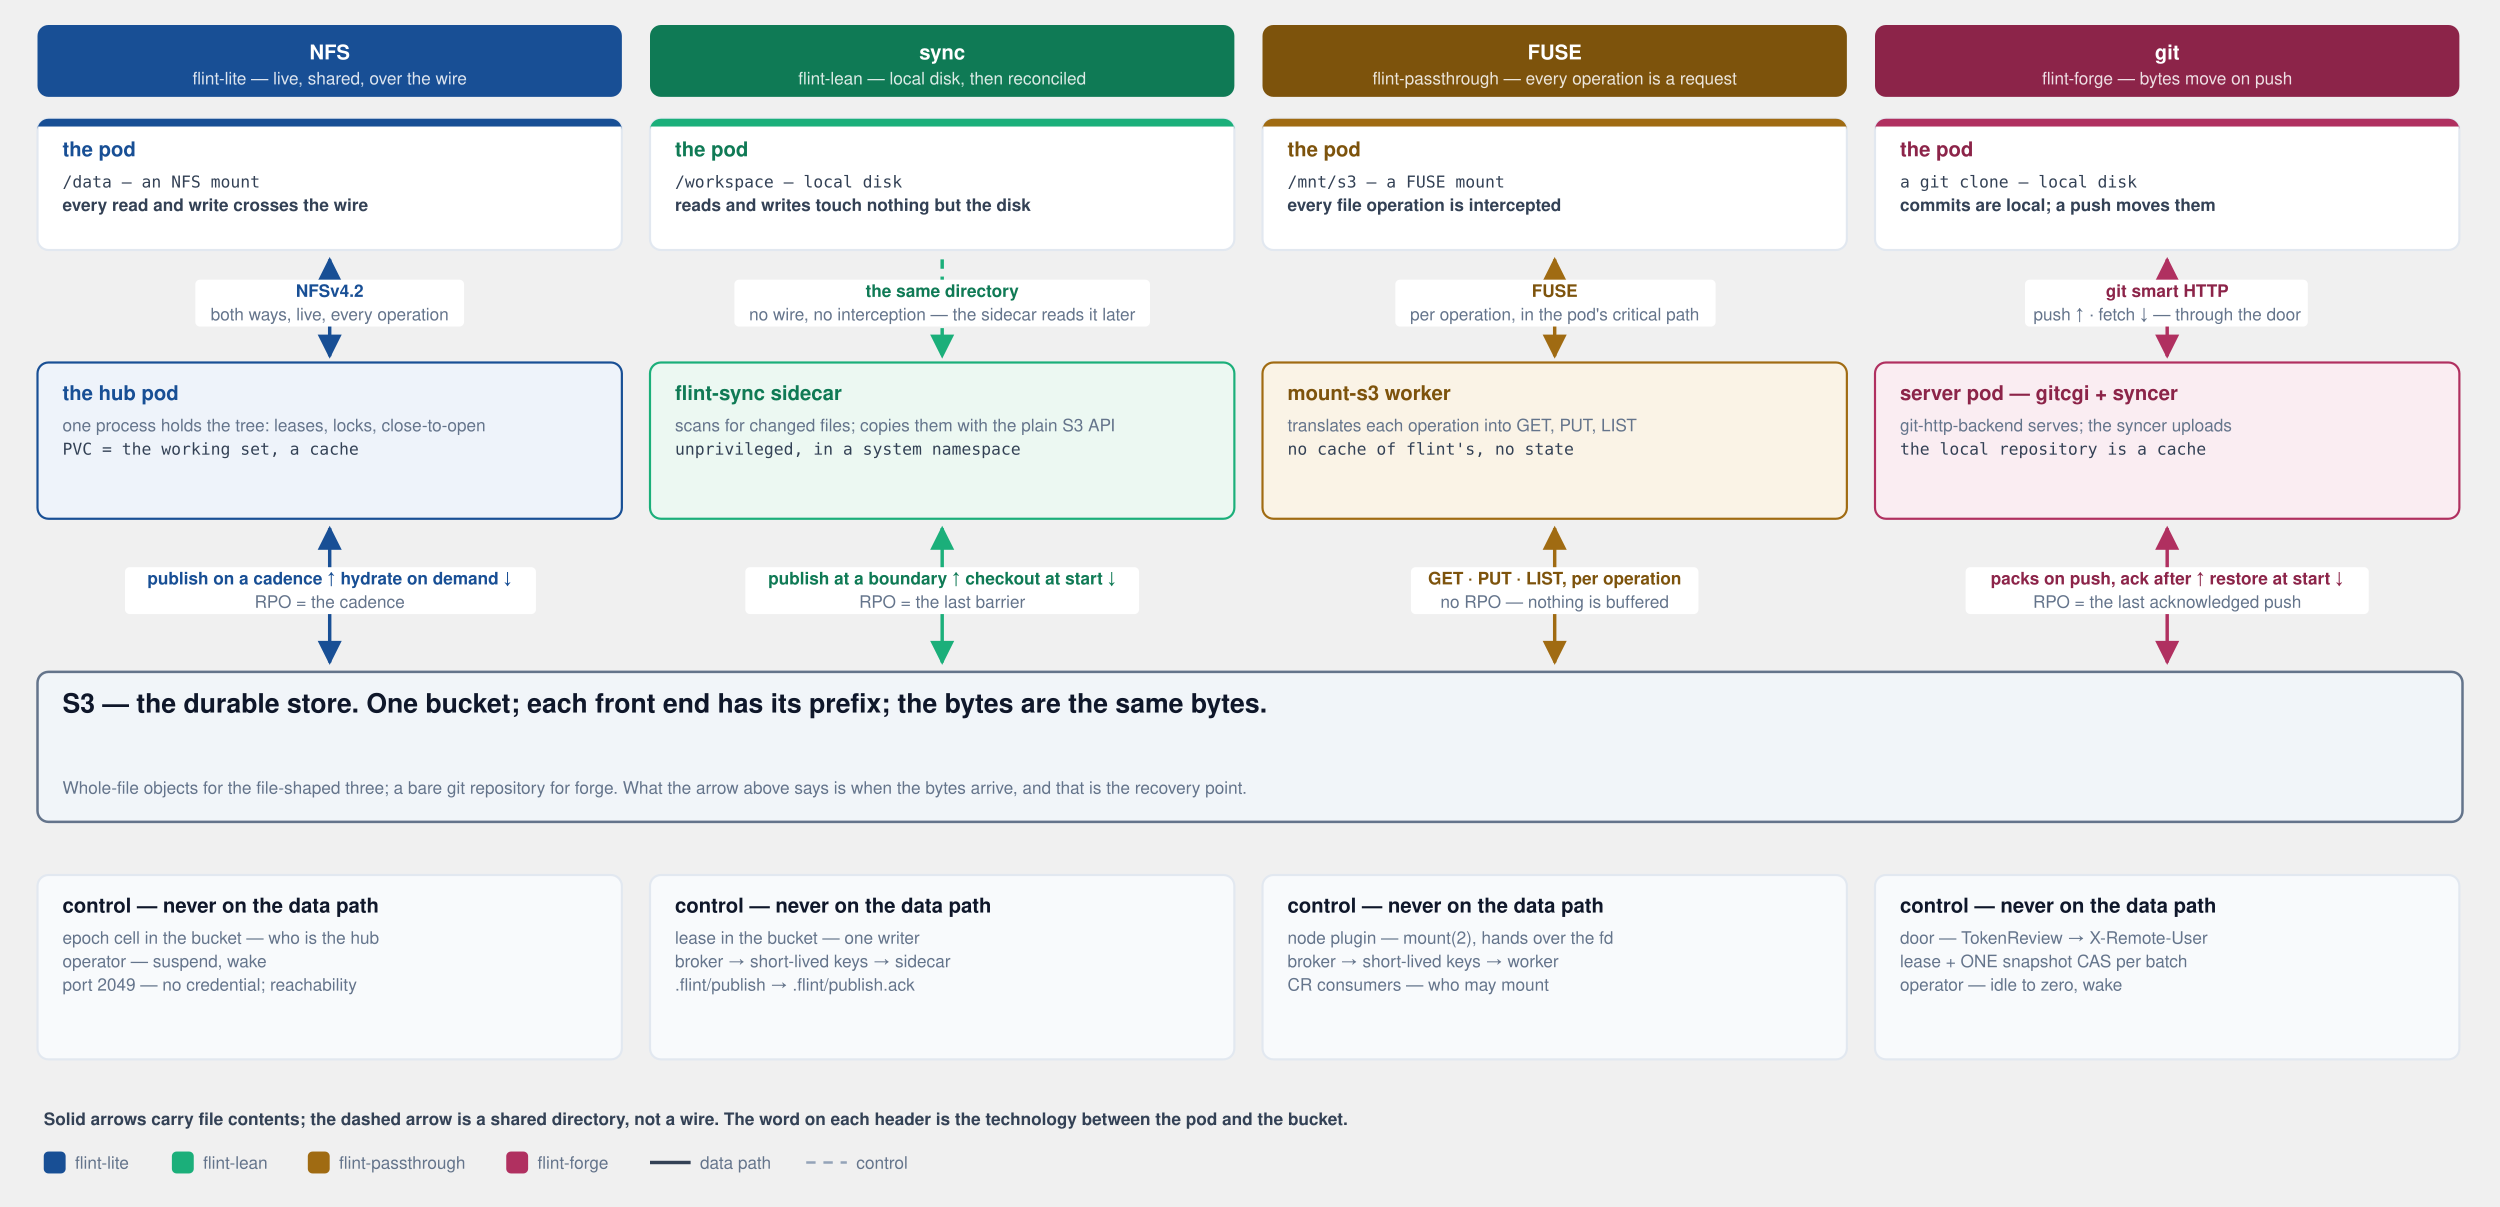
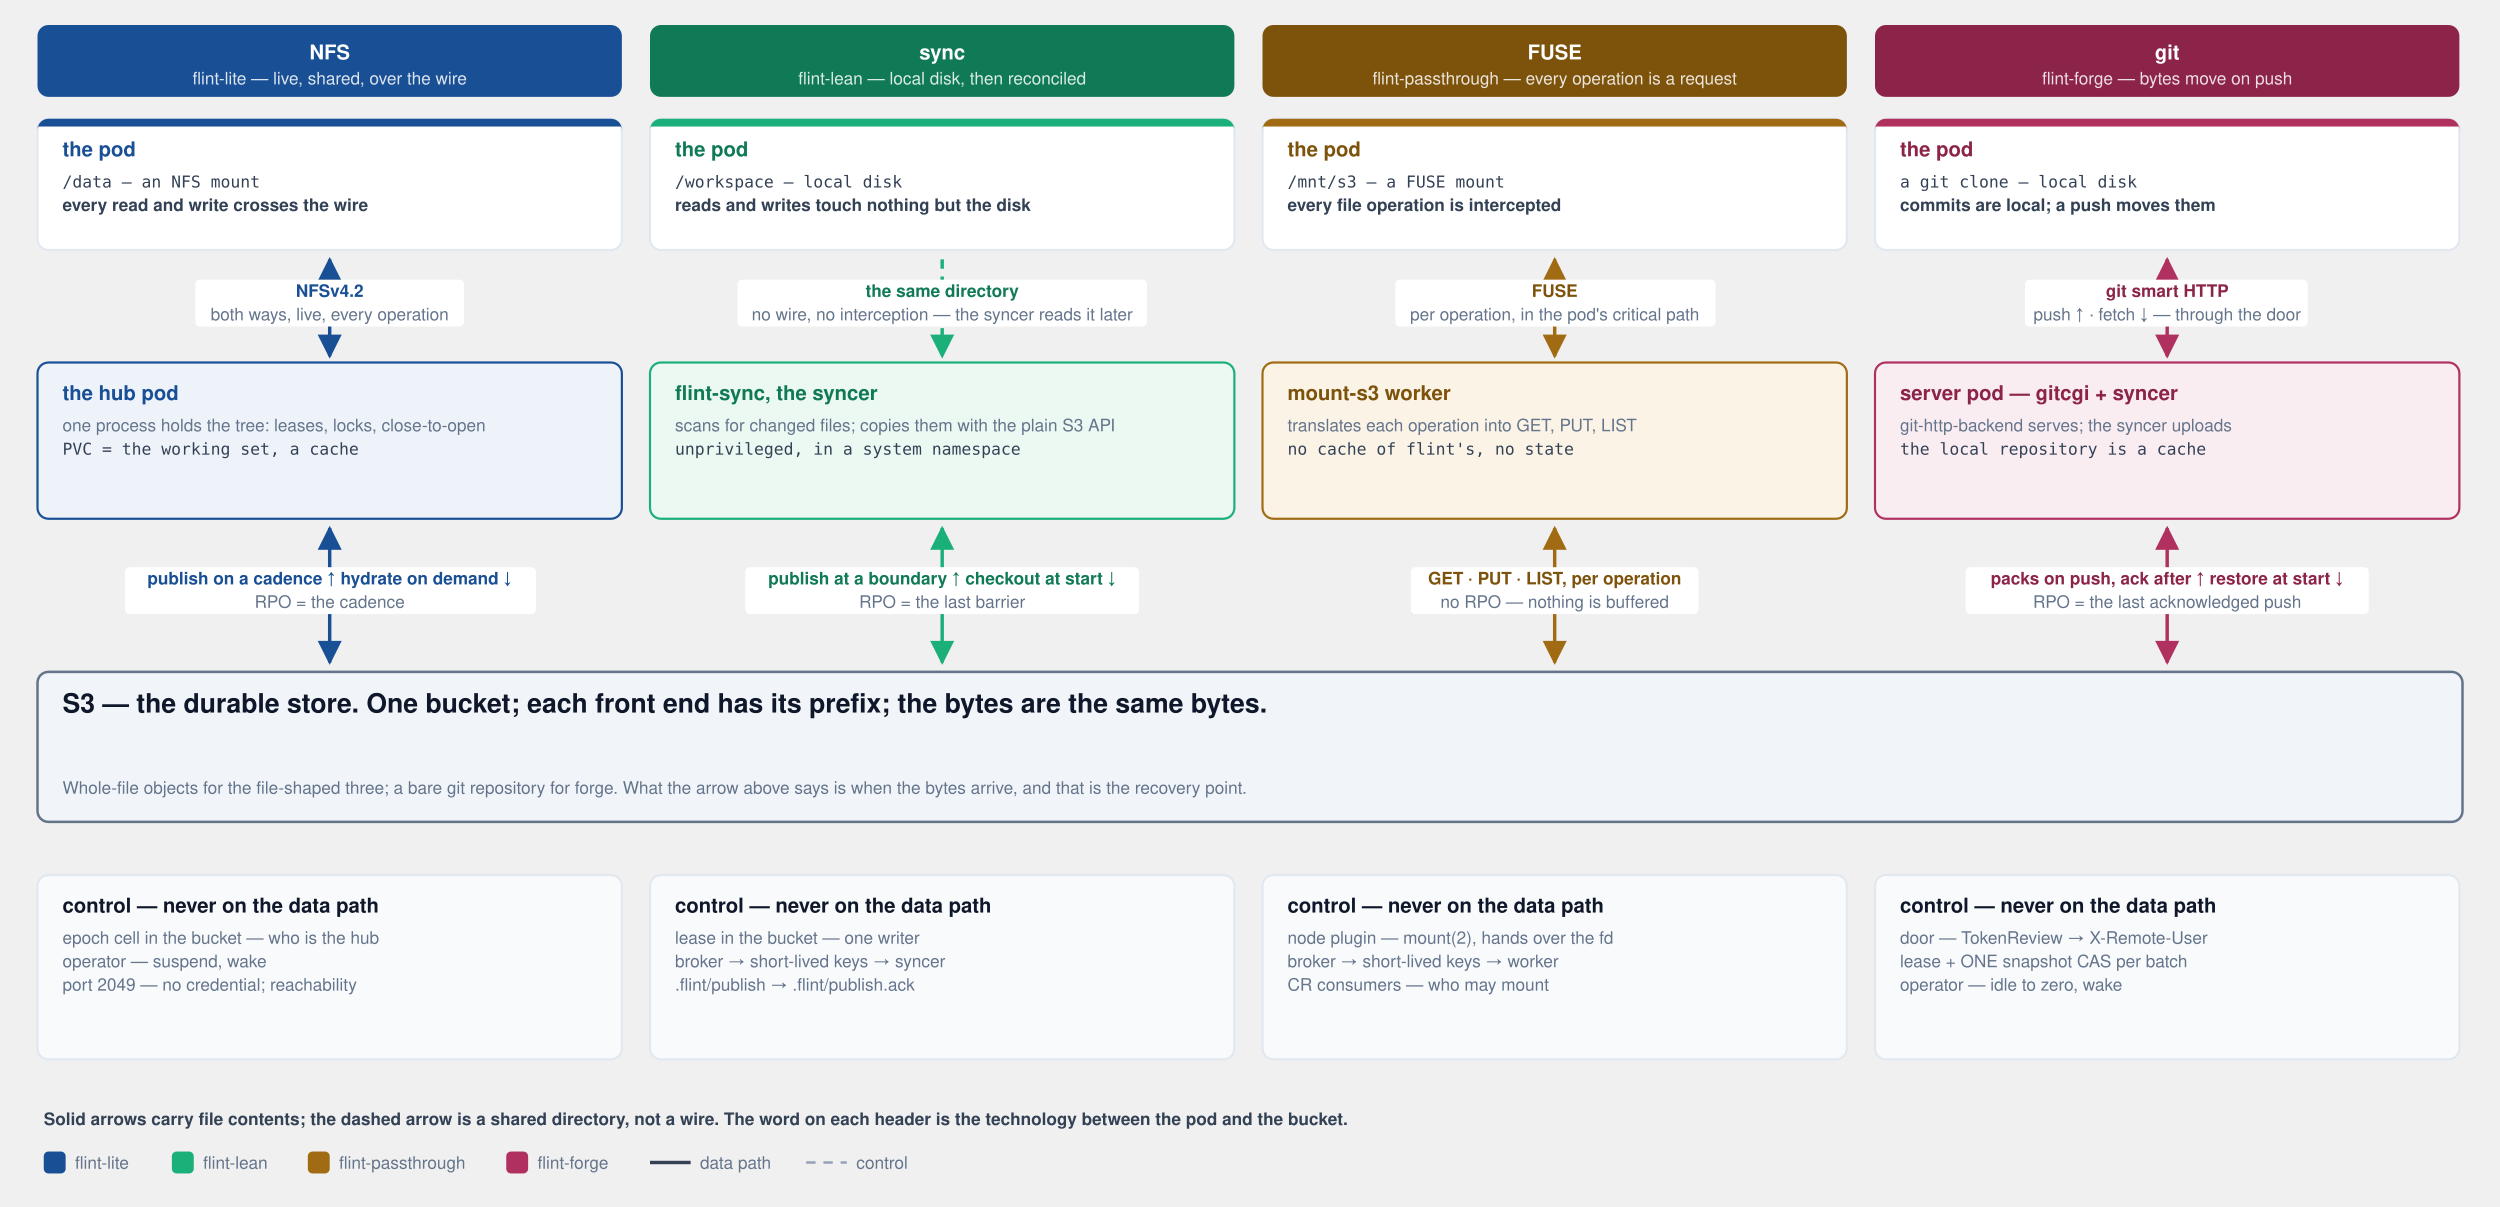
- <svg xmlns="http://www.w3.org/2000/svg" viewBox="0 0 1600 772" role="img" aria-label="The data flow of each front end as a column: what the pod touches, what carries the bytes, and what puts them in the bucket. flint-lite: an NFS mount reaches the hub over the wire, live; the hub publishes on a cadence and hydrates on demand. flint-lean: the pod writes a local directory a sidecar copies to S3 at a boundary. flint-passthrough: every file operation is intercepted by mount-s3 and becomes an S3 request. flint-forge: a push carries packs to the server pod, whose syncer uploads them and acknowledges only once they are in S3. Control sits beside each column and never carries a file.">
+ <svg xmlns="http://www.w3.org/2000/svg" viewBox="0 0 1600 772" role="img" aria-label="The data flow of each front end as a column: what the pod touches, what carries the bytes, and what puts them in the bucket. flint-lite: an NFS mount reaches the hub over the wire, live; the hub publishes on a cadence and hydrates on demand. flint-lean: the pod writes a local directory the syncer copies to S3 at a boundary. flint-passthrough: every file operation is intercepted by mount-s3 and becomes an S3 request. flint-forge: a push carries packs to the server pod, whose syncer uploads them and acknowledges only once they are in S3. Control sits beside each column and never carries a file.">
  <style>
  text{font-family:"Helvetica Neue",Helvetica,Arial,sans-serif;fill:#0f172a}
  .t1{font-size:17.0px;font-weight:600}
  .t2{font-size:13.0px;font-weight:600}
  .t3{font-size:12.0px}
  .t3b{font-size:12.0px;font-weight:600;fill:#334155}
  .t4{font-size:11.0px;fill:#64748b}
  .t4b{font-size:11.0px;font-weight:600;fill:#334155}
  .mono{font-family:Menlo,"SF Mono",Consolas,monospace;font-size:10.5px;fill:#334155}
  .mute{fill:#64748b}
  .cap{font-size:9.5px;font-weight:600;letter-spacing:.1em;fill:#64748b}
  .num{font-size:11.0px;font-weight:600;fill:#ffffff}
  .on{font-size:13.0px;font-weight:600;fill:#ffffff}
  .onsub{font-size:11.0px;fill:#ffffff;opacity:.85}
  .c-red{fill:#b4232a}
  .c-lite{fill:#184f95} .c-lean{fill:#0f7a55} .c-pass{fill:#7d530c} .c-forge{fill:#8c2449}
  .f-lite{fill:#184f95} .f-lean{fill:#1baf7a} .f-pass{fill:#a06b12} .f-forge{fill:#b03060}
  .f-red{fill:#b4232a} .f-ink{fill:#334155}
  .b-lite{fill:#eef3fa;stroke:#184f95;stroke-width:1.4} .b-lean{fill:#ecf8f2;stroke:#1baf7a;stroke-width:1.4} .b-pass{fill:#faf3e6;stroke:#a06b12;stroke-width:1.4} .b-forge{fill:#faedf2;stroke:#b03060;stroke-width:1.4}
  .hd-lite{fill:#184f95} .hd-lean{fill:#0f7a55} .hd-pass{fill:#7d530c} .hd-forge{fill:#8c2449}
  .hd-lbl{fill:#334155}
  .l-lite{stroke:#184f95;stroke-width:2.2;fill:none} .l-lean{stroke:#1baf7a;stroke-width:2.2;fill:none} .l-pass{stroke:#a06b12;stroke-width:2.2;fill:none} .l-forge{stroke:#b03060;stroke-width:2.2;fill:none}
  .l-ctl{stroke:#94a3b8;stroke-width:1.6;fill:none}
  .l-ink{stroke:#334155;stroke-width:2.2;fill:none}
  .l-red{stroke:#b4232a;stroke-width:2.2;fill:none}
  .bx{fill:#ffffff;stroke:#e2e8f0;stroke-width:1.4}
  .panel{fill:#f8fafc;stroke:#e2e8f0;stroke-width:1.4}
  .s3{fill:#f1f5f9;stroke:#64748b;stroke-width:1.6}
  .grp{fill:none;stroke:#94a3b8;stroke-width:1.3;stroke-dasharray:7 5}
  .hair{stroke:#e2e8f0;stroke-width:1}
  .lbl{fill:#f8fafc} .rowb{fill:#fbfcfd}
  .frame{fill:none;stroke:#e2e8f0;stroke-width:1.2}
  .halo{fill:#ffffff}
  .chip{fill:#f8fafc;stroke:#e2e8f0;stroke-width:1}
  .chip-red{fill:#b4232a}
  .chip-lite{fill:#184f95} .chip-lean{fill:#0f7a55} .chip-pass{fill:#7d530c} .chip-forge{fill:#8c2449}
  .chip .cap{fill:#334155}
  /* On a filled shape. Last on purpose: a class beats a presentation
     attribute, so this must win over .t4/.cap/.mono. */
  .on,.num,.onsub{fill:#ffffff}
  .cap.on{fill:#ffffff}
</style>
  <defs>
    <marker id="a-lite" viewBox="0 0 10 10" refX="9" refY="5" markerWidth="7" markerHeight="7" orient="auto-start-reverse">
      <path d="M0,0 L10,5 L0,10 z" fill="#184f95" />
    </marker>
    <marker id="a-lean" viewBox="0 0 10 10" refX="9" refY="5" markerWidth="7" markerHeight="7" orient="auto-start-reverse">
      <path d="M0,0 L10,5 L0,10 z" fill="#1baf7a" />
    </marker>
    <marker id="a-pass" viewBox="0 0 10 10" refX="9" refY="5" markerWidth="7" markerHeight="7" orient="auto-start-reverse">
      <path d="M0,0 L10,5 L0,10 z" fill="#a06b12" />
    </marker>
    <marker id="a-forge" viewBox="0 0 10 10" refX="9" refY="5" markerWidth="7" markerHeight="7" orient="auto-start-reverse">
      <path d="M0,0 L10,5 L0,10 z" fill="#b03060" />
    </marker>
    <marker id="a-ctl" viewBox="0 0 10 10" refX="9" refY="5" markerWidth="7" markerHeight="7" orient="auto-start-reverse">
      <path d="M0,0 L10,5 L0,10 z" fill="#94a3b8" />
    </marker>
    <marker id="a-ink" viewBox="0 0 10 10" refX="9" refY="5" markerWidth="7" markerHeight="7" orient="auto-start-reverse">
      <path d="M0,0 L10,5 L0,10 z" fill="#334155" />
    </marker>
    <marker id="a-red" viewBox="0 0 10 10" refX="9" refY="5" markerWidth="7" markerHeight="7" orient="auto-start-reverse">
      <path d="M0,0 L10,5 L0,10 z" fill="#b4232a" />
    </marker>
  </defs>
  <rect x="24" y="16" width="374" height="46" rx="7" class="hd-lite" />
  <text class="on" x="211" y="38" style="text-anchor:middle">NFS</text>
  <text class="onsub" x="211" y="54" style="text-anchor:middle">flint-lite — live, shared, over the wire</text>
  <rect x="24" y="76" width="374" height="84" rx="7" class="bx" />
  <path class="f-lite" d="M31,76 H391 A7,7 0 0 1 398,83 V81 H24 V83 A7,7 0 0 1 31,76 Z" />
  <text class="t2 c-lite" x="40" y="100">the pod</text>
  <text class="mono" x="40" y="120" xml:space="preserve">/data — an NFS mount</text>
  <text class="t4b" x="40" y="135">every read and write crosses the wire</text>
  <line class="l-lite" x1="211" y1="166" x2="211" y2="228" marker-start="url(#a-lite)" marker-end="url(#a-lite)" />
  <rect x="125" y="179" width="172" height="30" rx="3" class="halo" />
  <text class="t4b c-lite" x="211" y="190" style="text-anchor:middle">NFSv4.2</text>
  <text class="t4" x="211" y="205" style="text-anchor:middle">both ways, live, every operation</text>
  <rect x="24" y="232" width="374" height="100" rx="7" class="b-lite" />
  <text class="t2 c-lite" x="40" y="256">the hub pod</text>
  <text class="t4" x="40" y="276">one process holds the tree: leases, locks, close-to-open</text>
  <text class="mono" x="40" y="291" xml:space="preserve">PVC = the working set, a cache</text>
  <line class="l-lite" x1="211" y1="338" x2="211" y2="424" marker-start="url(#a-lite)" marker-end="url(#a-lite)" />
  <rect x="80" y="363" width="263" height="30" rx="3" class="halo" />
  <text class="t4b c-lite" x="211" y="374" style="text-anchor:middle">publish on a cadence  ↑   hydrate on demand  ↓</text>
  <text class="t4" x="211" y="389" style="text-anchor:middle">RPO = the cadence</text>
  <text class="mono" x="40" y="470" xml:space="preserve">&lt;prefix&gt;/&lt;path&gt;</text>
  <rect x="24" y="560" width="374" height="118" rx="7" class="panel" />
  <text class="t2" x="40" y="584">control — never on the data path</text>
  <text class="t4" x="40" y="604">epoch cell in the bucket — who is the hub</text>
  <text class="t4" x="40" y="619">operator — suspend, wake</text>
  <text class="t4" x="40" y="634">port 2049 — no credential; reachability</text>
  <rect x="416" y="16" width="374" height="46" rx="7" class="hd-lean" />
  <text class="on" x="603" y="38" style="text-anchor:middle">sync</text>
  <text class="onsub" x="603" y="54" style="text-anchor:middle">flint-lean — local disk, then reconciled</text>
  <rect x="416" y="76" width="374" height="84" rx="7" class="bx" />
  <path class="f-lean" d="M423,76 H783 A7,7 0 0 1 790,83 V81 H416 V83 A7,7 0 0 1 423,76 Z" />
  <text class="t2 c-lean" x="432" y="100">the pod</text>
  <text class="mono" x="432" y="120" xml:space="preserve">/workspace — local disk</text>
  <text class="t4b" x="432" y="135">reads and writes touch nothing but the disk</text>
  <line class="l-lean" x1="603" y1="166" x2="603" y2="228" stroke-dasharray="6 5" marker-end="url(#a-lean)" />
-   <rect x="470" y="179" width="266" height="30" rx="3" class="halo" />
+   <rect x="472" y="179" width="262" height="30" rx="3" class="halo" />
  <text class="t4b c-lean" x="603" y="190" style="text-anchor:middle">the same directory</text>
-   <text class="t4" x="603" y="205" style="text-anchor:middle">no wire, no interception — the sidecar reads it later</text>
+   <text class="t4" x="603" y="205" style="text-anchor:middle">no wire, no interception — the syncer reads it later</text>
  <rect x="416" y="232" width="374" height="100" rx="7" class="b-lean" />
-   <text class="t2 c-lean" x="432" y="256">flint-sync sidecar</text>
+   <text class="t2 c-lean" x="432" y="256">flint-sync, the syncer</text>
  <text class="t4" x="432" y="276">scans for changed files; copies them with the plain S3 API</text>
  <text class="mono" x="432" y="291" xml:space="preserve">unprivileged, in a system namespace</text>
  <line class="l-lean" x1="603" y1="338" x2="603" y2="424" marker-start="url(#a-lean)" marker-end="url(#a-lean)" />
  <rect x="477" y="363" width="252" height="30" rx="3" class="halo" />
  <text class="t4b c-lean" x="603" y="374" style="text-anchor:middle">publish at a boundary  ↑   checkout at start  ↓</text>
  <text class="t4" x="603" y="389" style="text-anchor:middle">RPO = the last barrier</text>
  <text class="mono" x="432" y="470" xml:space="preserve">&lt;prefix&gt;/files/&lt;path&gt;</text>
  <rect x="416" y="560" width="374" height="118" rx="7" class="panel" />
  <text class="t2" x="432" y="584">control — never on the data path</text>
  <text class="t4" x="432" y="604">lease in the bucket — one writer</text>
-   <text class="t4" x="432" y="619">broker → short-lived keys → sidecar</text>
+   <text class="t4" x="432" y="619">broker → short-lived keys → syncer</text>
  <text class="t4" x="432" y="634">.flint/publish → .flint/publish.ack</text>
  <rect x="808" y="16" width="374" height="46" rx="7" class="hd-pass" />
  <text class="on" x="995" y="38" style="text-anchor:middle">FUSE</text>
  <text class="onsub" x="995" y="54" style="text-anchor:middle">flint-passthrough — every operation is a request</text>
  <rect x="808" y="76" width="374" height="84" rx="7" class="bx" />
  <path class="f-pass" d="M815,76 H1175 A7,7 0 0 1 1182,83 V81 H808 V83 A7,7 0 0 1 815,76 Z" />
  <text class="t2 c-pass" x="824" y="100">the pod</text>
  <text class="mono" x="824" y="120" xml:space="preserve">/mnt/s3 — a FUSE mount</text>
  <text class="t4b" x="824" y="135">every file operation is intercepted</text>
  <line class="l-pass" x1="995" y1="166" x2="995" y2="228" marker-start="url(#a-pass)" marker-end="url(#a-pass)" />
  <rect x="893" y="179" width="205" height="30" rx="3" class="halo" />
  <text class="t4b c-pass" x="995" y="190" style="text-anchor:middle">FUSE</text>
  <text class="t4" x="995" y="205" style="text-anchor:middle">per operation, in the pod's critical path</text>
  <rect x="808" y="232" width="374" height="100" rx="7" class="b-pass" />
  <text class="t2 c-pass" x="824" y="256">mount-s3 worker</text>
  <text class="t4" x="824" y="276">translates each operation into GET, PUT, LIST</text>
  <text class="mono" x="824" y="291" xml:space="preserve">no cache of flint's, no state</text>
  <line class="l-pass" x1="995" y1="338" x2="995" y2="424" marker-start="url(#a-pass)" marker-end="url(#a-pass)" />
  <rect x="903" y="363" width="184" height="30" rx="3" class="halo" />
  <text class="t4b c-pass" x="995" y="374" style="text-anchor:middle">GET · PUT · LIST, per operation</text>
  <text class="t4" x="995" y="389" style="text-anchor:middle">no RPO — nothing is buffered</text>
  <text class="mono" x="824" y="470" xml:space="preserve">&lt;prefix&gt;/&lt;key&gt;</text>
  <rect x="808" y="560" width="374" height="118" rx="7" class="panel" />
  <text class="t2" x="824" y="584">control — never on the data path</text>
  <text class="t4" x="824" y="604">node plugin — mount(2), hands over the fd</text>
  <text class="t4" x="824" y="619">broker → short-lived keys → worker</text>
  <text class="t4" x="824" y="634">CR consumers — who may mount</text>
  <rect x="1200" y="16" width="374" height="46" rx="7" class="hd-forge" />
  <text class="on" x="1387" y="38" style="text-anchor:middle">git</text>
  <text class="onsub" x="1387" y="54" style="text-anchor:middle">flint-forge — bytes move on push</text>
  <rect x="1200" y="76" width="374" height="84" rx="7" class="bx" />
  <path class="f-forge" d="M1207,76 H1567 A7,7 0 0 1 1574,83 V81 H1200 V83 A7,7 0 0 1 1207,76 Z" />
  <text class="t2 c-forge" x="1216" y="100">the pod</text>
  <text class="mono" x="1216" y="120" xml:space="preserve">a git clone — local disk</text>
  <text class="t4b" x="1216" y="135">commits are local; a push moves them</text>
  <line class="l-forge" x1="1387" y1="166" x2="1387" y2="228" marker-start="url(#a-forge)" marker-end="url(#a-forge)" />
  <rect x="1296" y="179" width="181" height="30" rx="3" class="halo" />
  <text class="t4b c-forge" x="1387" y="190" style="text-anchor:middle">git smart HTTP</text>
  <text class="t4" x="1387" y="205" style="text-anchor:middle">push ↑ · fetch ↓ — through the door</text>
  <rect x="1200" y="232" width="374" height="100" rx="7" class="b-forge" />
  <text class="t2 c-forge" x="1216" y="256">server pod — gitcgi + syncer</text>
  <text class="t4" x="1216" y="276">git-http-backend serves; the syncer uploads</text>
  <text class="mono" x="1216" y="291" xml:space="preserve">the local repository is a cache</text>
  <line class="l-forge" x1="1387" y1="338" x2="1387" y2="424" marker-start="url(#a-forge)" marker-end="url(#a-forge)" />
  <rect x="1258" y="363" width="258" height="30" rx="3" class="halo" />
  <text class="t4b c-forge" x="1387" y="374" style="text-anchor:middle">packs on push, ack after  ↑   restore at start  ↓</text>
  <text class="t4" x="1387" y="389" style="text-anchor:middle">RPO = the last acknowledged push</text>
  <text class="mono" x="1216" y="470" xml:space="preserve">&lt;prefix&gt;/git/…</text>
  <rect x="1200" y="560" width="374" height="118" rx="7" class="panel" />
  <text class="t2" x="1216" y="584">control — never on the data path</text>
  <text class="t4" x="1216" y="604">door — TokenReview → X-Remote-User</text>
  <text class="t4" x="1216" y="619">lease + ONE snapshot CAS per batch</text>
  <text class="t4" x="1216" y="634">operator — idle to zero, wake</text>
  <rect x="24" y="430" width="1552" height="96" rx="7" class="s3" />
  <text class="t1" x="40" y="456">S3 — the durable store. One bucket; each front end has its prefix; the bytes are the same bytes.</text>
  <text class="t4" x="40" y="508">Whole-file objects for the file-shaped three; a bare git repository for forge. What the arrow above says is when the bytes arrive, and that is the recovery point.</text>
  <text class="t4b" x="28" y="720">Solid arrows carry file contents; the dashed arrow is a shared directory, not a wire. The word on each header is the technology between the pod and the bucket.</text>
  <rect x="28" y="737" width="14" height="14" rx="3" class="f-lite" />
  <text class="t4" x="48" y="748">flint-lite</text>
  <rect x="110" y="737" width="14" height="14" rx="3" class="f-lean" />
  <text class="t4" x="130" y="748">flint-lean</text>
  <rect x="197" y="737" width="14" height="14" rx="3" class="f-pass" />
  <text class="t4" x="217" y="748">flint-passthrough</text>
  <rect x="324" y="737" width="14" height="14" rx="3" class="f-forge" />
  <text class="t4" x="344" y="748">flint-forge</text>
  <line class="l-ink" x1="416.0" y1="744" x2="442.0" y2="744" />
  <text class="t4" x="448" y="748">data path</text>
  <line class="l-ctl" x1="515.98" y1="744" x2="541.98" y2="744" stroke-dasharray="6 5" />
  <text class="t4" x="548" y="748">control</text>
</svg>
